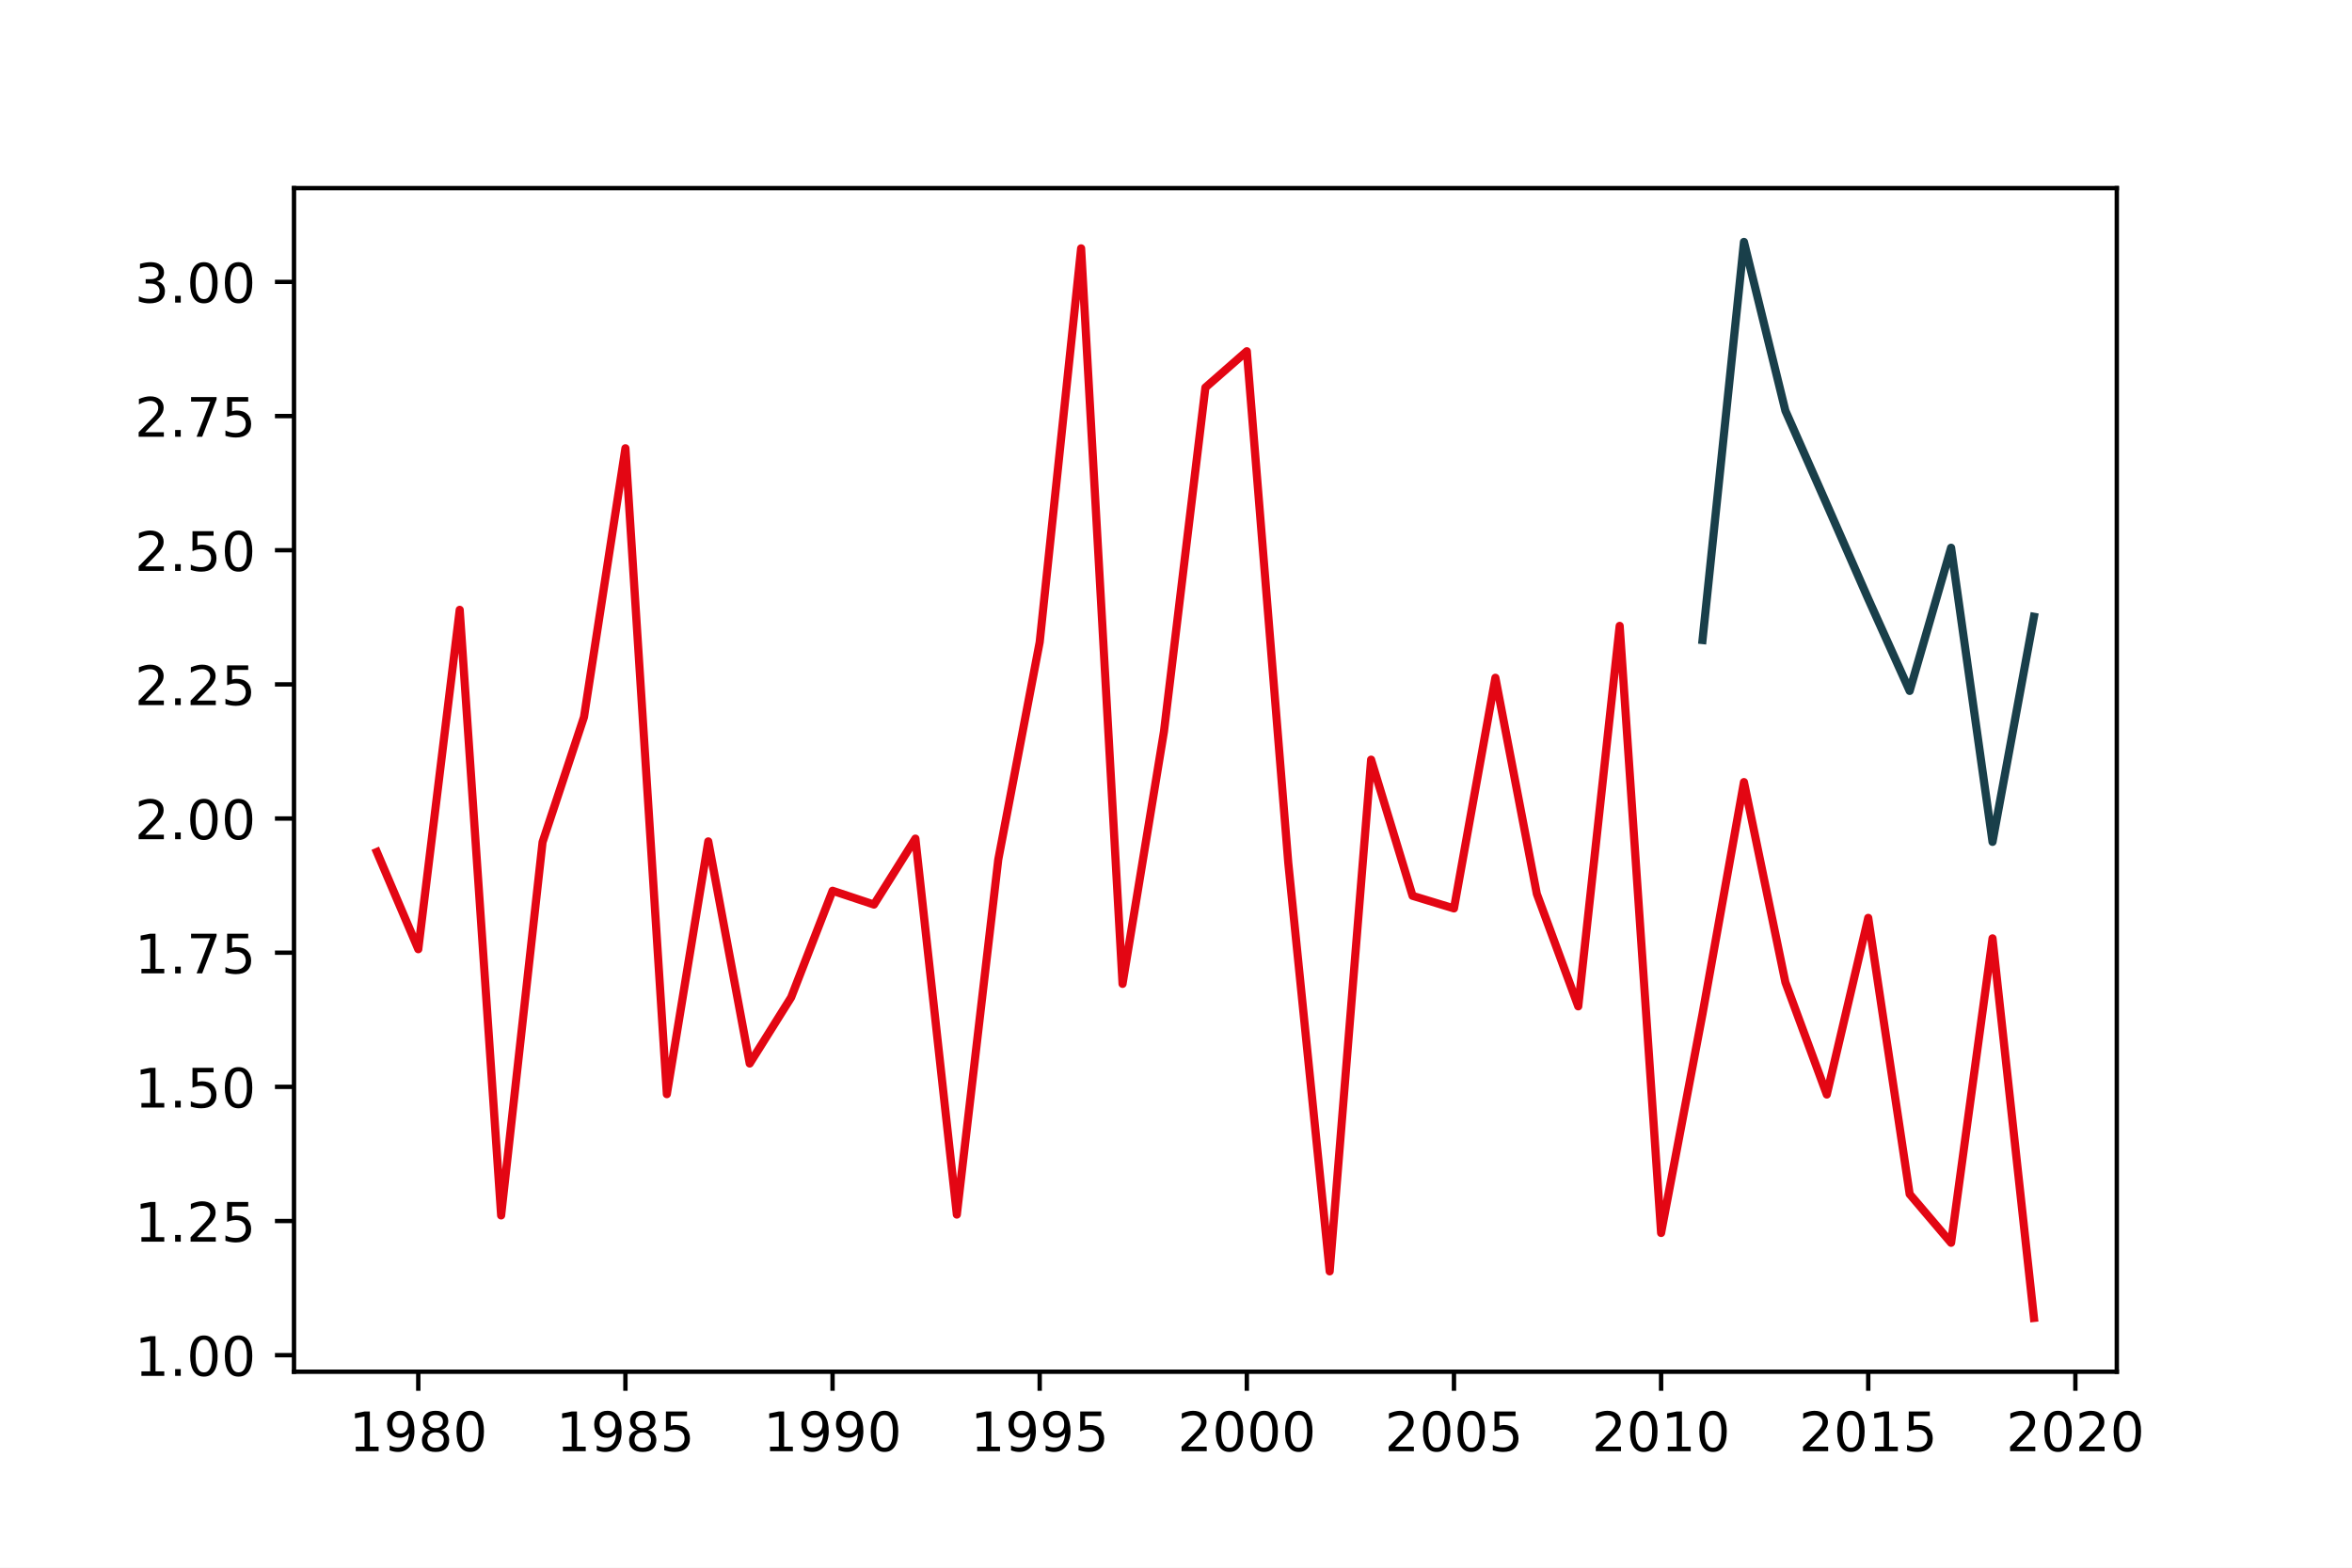
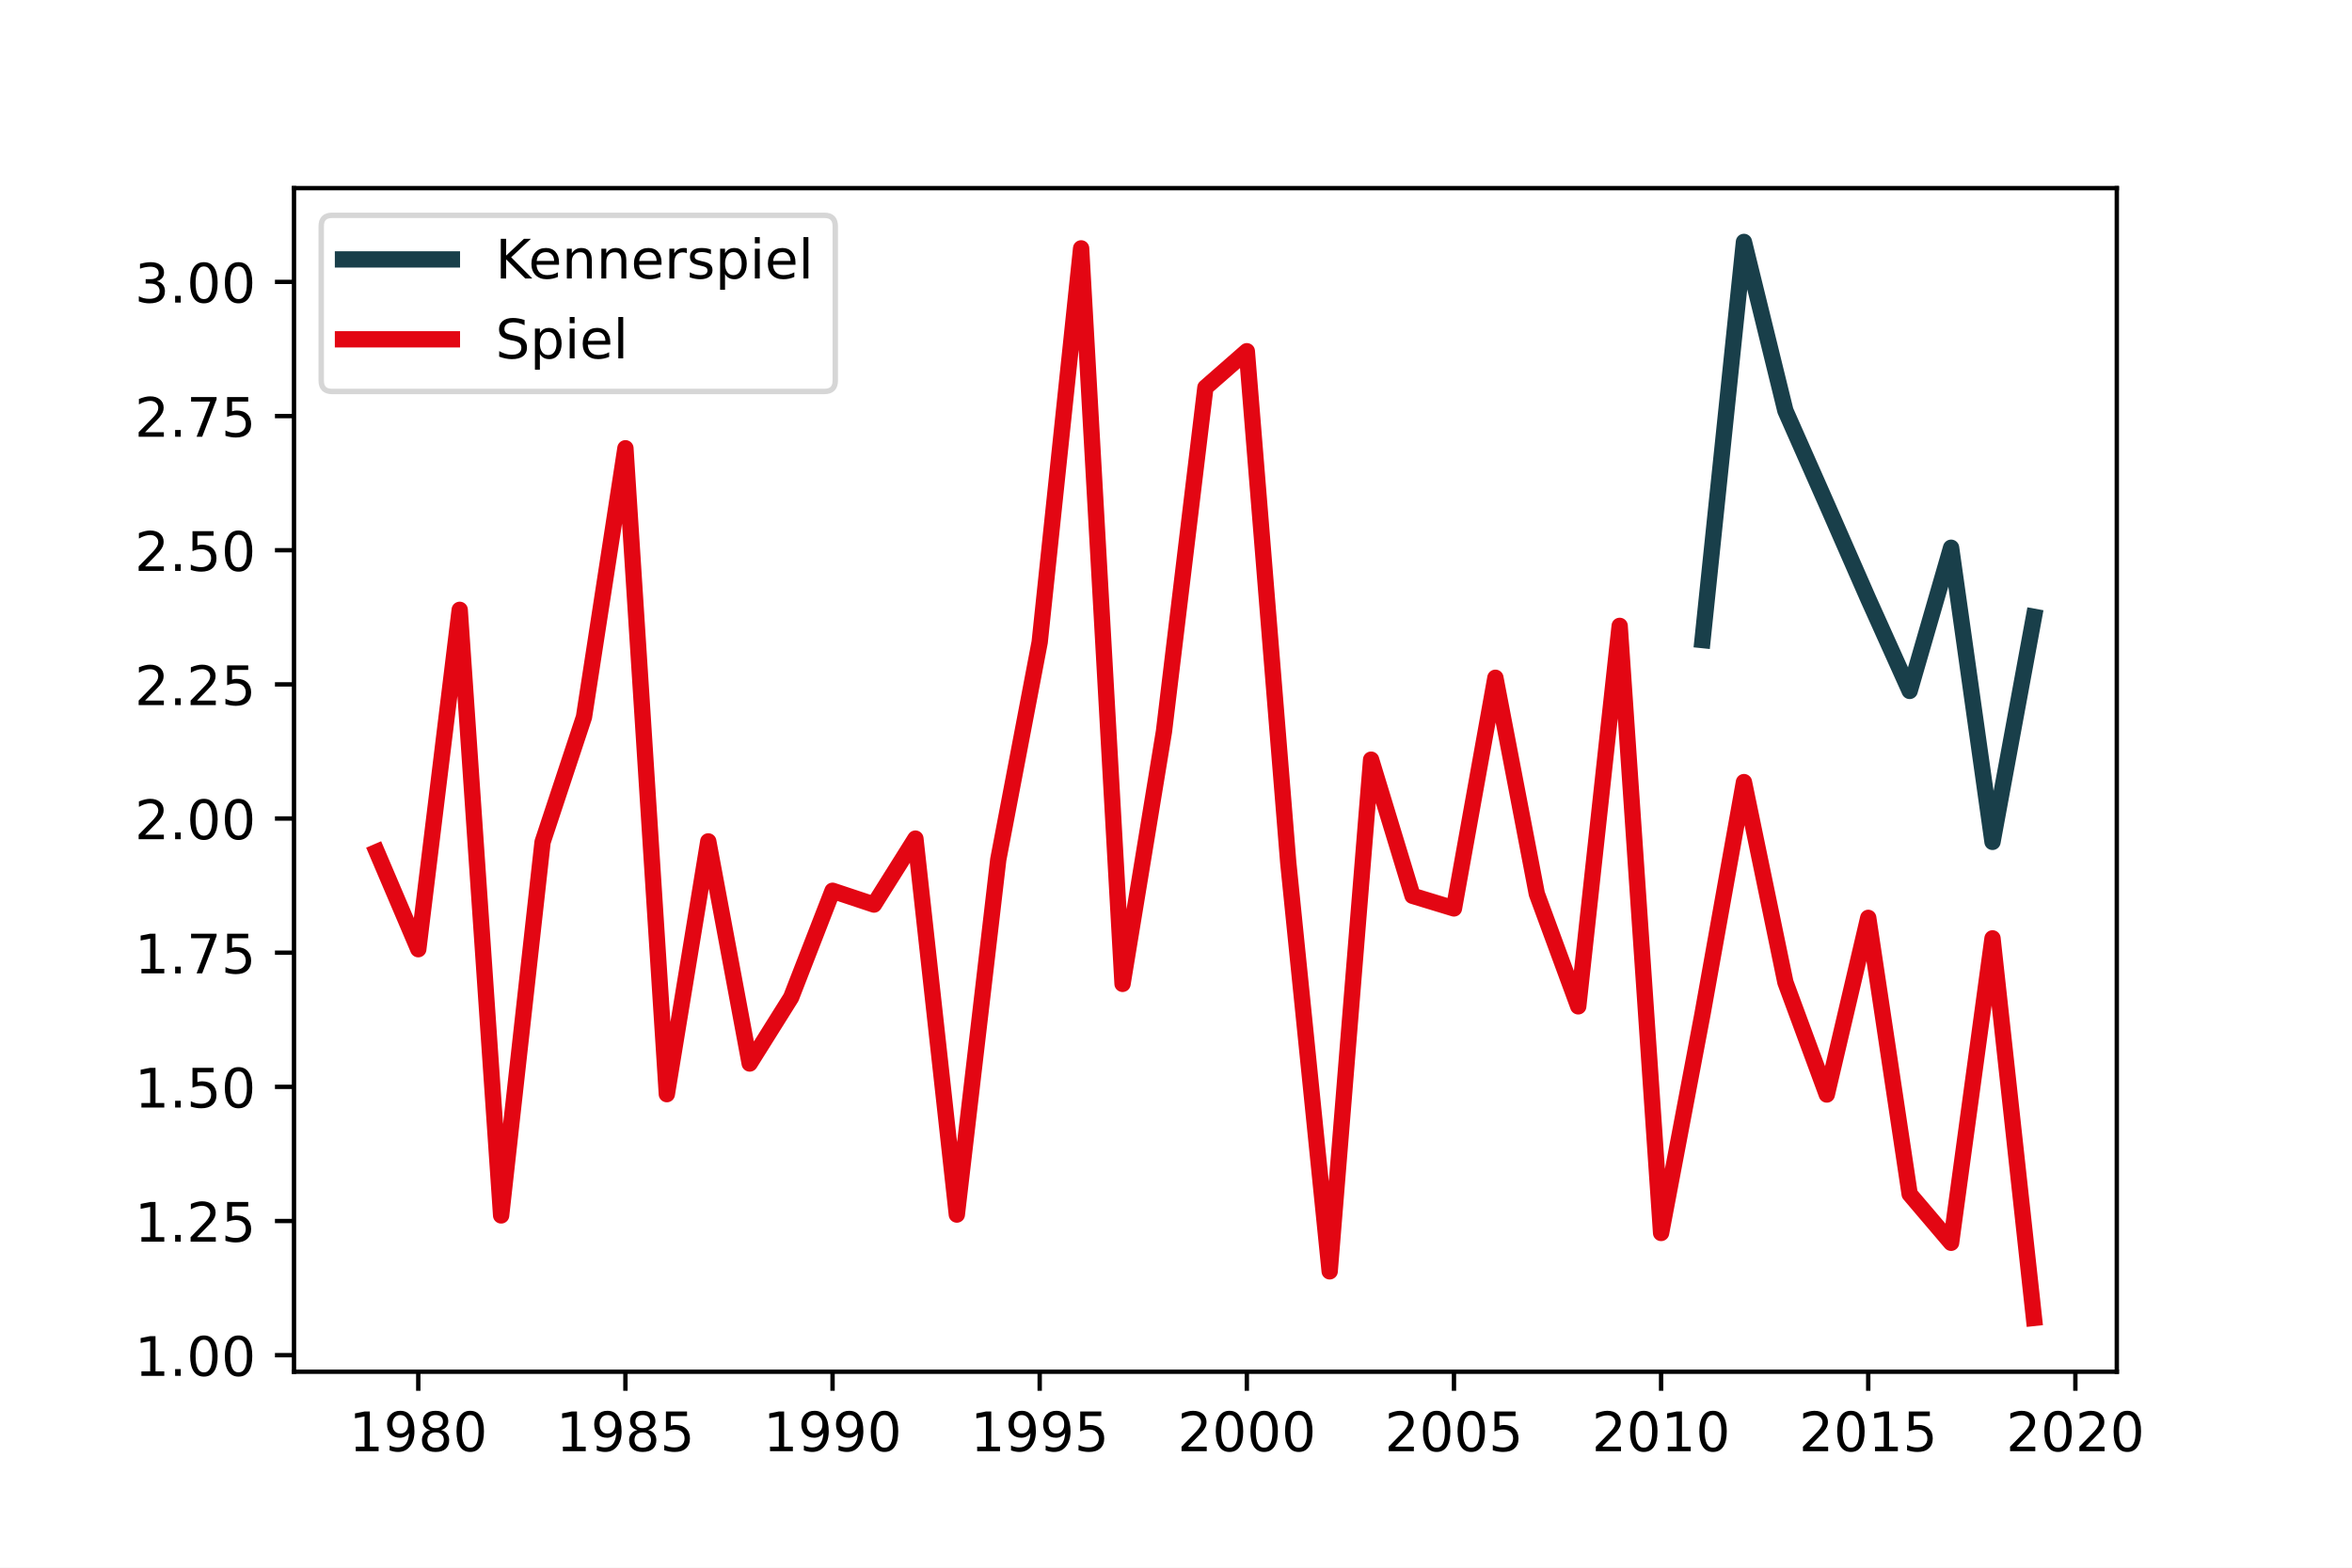
<svg xmlns="http://www.w3.org/2000/svg" xmlns:xlink="http://www.w3.org/1999/xlink" height="288pt" version="1.1" viewBox="0 0 432 288" width="432pt">
  <defs>
    <style type="text/css">
*{stroke-linecap:butt;stroke-linejoin:round;}
  </style>
  </defs>
  <g id="figure_1">
    <g id="patch_1">
      <path d="M 0 288  L 432 288  L 432 0  L 0 0  z " style="fill:#ffffff;" />
    </g>
    <g id="axes_1">
      <g id="patch_2">
        <path d="M 54 252  L 388.8 252  L 388.8 34.56  L 54 34.56  z " style="fill:#ffffff;" />
      </g>
      <g id="matplotlib.axis_1">
        <g id="xtick_1">
          <g id="line2d_1">
            <defs>
-               <path d="M 0 0  L 0 3.5  " id="m3b7f42a6c8" style="stroke:#000000;stroke-width:0.8;" />
-             </defs>
-             <g>
-               <use style="stroke:#000000;stroke-width:0.8;" x="76.827" xlink:href="#m3b7f42a6c8" y="252" />
+               <path d="M 0 0  L 0 3.5  " id="m4b5ccd7bcb" style="stroke:#000000;stroke-width:0.8;" />
+             </defs>
+             <g>
+               <use style="stroke:#000000;stroke-width:0.8;" x="76.827" xlink:href="#m4b5ccd7bcb" y="252" />
            </g>
          </g>
          <g id="text_1">
            <defs>
              <path d="M 12.406 8.297  L 28.516 8.297  L 28.516 63.922  L 10.984 60.406  L 10.984 69.391  L 28.422 72.906  L 38.281 72.906  L 38.281 8.297  L 54.391 8.297  L 54.391 0  L 12.406 0  z " id="DejaVuSans-49" />
              <path d="M 10.984 1.516  L 10.984 10.5  Q 14.703 8.734 18.5 7.812  Q 22.312 6.891 25.984 6.891  Q 35.75 6.891 40.891 13.453  Q 46.047 20.016 46.781 33.406  Q 43.953 29.203 39.594 26.953  Q 35.25 24.703 29.984 24.703  Q 19.047 24.703 12.672 31.312  Q 6.297 37.938 6.297 49.422  Q 6.297 60.641 12.938 67.422  Q 19.578 74.219 30.609 74.219  Q 43.266 74.219 49.922 64.516  Q 56.594 54.828 56.594 36.375  Q 56.594 19.141 48.406 8.859  Q 40.234 -1.422 26.422 -1.422  Q 22.703 -1.422 18.891 -0.688  Q 15.094 0.047 10.984 1.516  z M 30.609 32.422  Q 37.25 32.422 41.125 36.953  Q 45.016 41.5 45.016 49.422  Q 45.016 57.281 41.125 61.844  Q 37.25 66.406 30.609 66.406  Q 23.969 66.406 20.094 61.844  Q 16.219 57.281 16.219 49.422  Q 16.219 41.5 20.094 36.953  Q 23.969 32.422 30.609 32.422  z " id="DejaVuSans-57" />
              <path d="M 31.781 34.625  Q 24.75 34.625 20.719 30.859  Q 16.703 27.094 16.703 20.516  Q 16.703 13.922 20.719 10.156  Q 24.75 6.391 31.781 6.391  Q 38.812 6.391 42.859 10.172  Q 46.922 13.969 46.922 20.516  Q 46.922 27.094 42.891 30.859  Q 38.875 34.625 31.781 34.625  z M 21.922 38.812  Q 15.578 40.375 12.031 44.719  Q 8.5 49.078 8.5 55.328  Q 8.5 64.062 14.719 69.141  Q 20.953 74.219 31.781 74.219  Q 42.672 74.219 48.875 69.141  Q 55.078 64.062 55.078 55.328  Q 55.078 49.078 51.531 44.719  Q 48 40.375 41.703 38.812  Q 48.828 37.156 52.797 32.312  Q 56.781 27.484 56.781 20.516  Q 56.781 9.906 50.312 4.234  Q 43.844 -1.422 31.781 -1.422  Q 19.734 -1.422 13.25 4.234  Q 6.781 9.906 6.781 20.516  Q 6.781 27.484 10.781 32.312  Q 14.797 37.156 21.922 38.812  z M 18.312 54.391  Q 18.312 48.734 21.844 45.562  Q 25.391 42.391 31.781 42.391  Q 38.141 42.391 41.719 45.562  Q 45.312 48.734 45.312 54.391  Q 45.312 60.062 41.719 63.234  Q 38.141 66.406 31.781 66.406  Q 25.391 66.406 21.844 63.234  Q 18.312 60.062 18.312 54.391  z " id="DejaVuSans-56" />
              <path d="M 31.781 66.406  Q 24.172 66.406 20.328 58.906  Q 16.5 51.422 16.5 36.375  Q 16.5 21.391 20.328 13.891  Q 24.172 6.391 31.781 6.391  Q 39.453 6.391 43.281 13.891  Q 47.125 21.391 47.125 36.375  Q 47.125 51.422 43.281 58.906  Q 39.453 66.406 31.781 66.406  z M 31.781 74.219  Q 44.047 74.219 50.516 64.516  Q 56.984 54.828 56.984 36.375  Q 56.984 17.969 50.516 8.266  Q 44.047 -1.422 31.781 -1.422  Q 19.531 -1.422 13.062 8.266  Q 6.594 17.969 6.594 36.375  Q 6.594 54.828 13.062 64.516  Q 19.531 74.219 31.781 74.219  z " id="DejaVuSans-48" />
            </defs>
            <g transform="translate(64.10227 266.5984)scale(0.1 -0.1)">
              <use xlink:href="#DejaVuSans-49" />
              <use x="63.623" xlink:href="#DejaVuSans-57" />
              <use x="127.246" xlink:href="#DejaVuSans-56" />
              <use x="190.869" xlink:href="#DejaVuSans-48" />
            </g>
          </g>
        </g>
        <g id="xtick_2">
          <g id="line2d_2">
            <g>
-               <use style="stroke:#000000;stroke-width:0.8;" x="114.873" xlink:href="#m3b7f42a6c8" y="252" />
+               <use style="stroke:#000000;stroke-width:0.8;" x="114.873" xlink:href="#m4b5ccd7bcb" y="252" />
            </g>
          </g>
          <g id="text_2">
            <defs>
              <path d="M 10.797 72.906  L 49.516 72.906  L 49.516 64.594  L 19.828 64.594  L 19.828 46.734  Q 21.969 47.469 24.109 47.828  Q 26.266 48.188 28.422 48.188  Q 40.625 48.188 47.75 41.5  Q 54.891 34.812 54.891 23.391  Q 54.891 11.625 47.562 5.094  Q 40.234 -1.422 26.906 -1.422  Q 22.312 -1.422 17.547 -0.641  Q 12.797 0.141 7.719 1.703  L 7.719 11.625  Q 12.109 9.234 16.797 8.062  Q 21.484 6.891 26.703 6.891  Q 35.156 6.891 40.078 11.328  Q 45.016 15.766 45.016 23.391  Q 45.016 31 40.078 35.438  Q 35.156 39.891 26.703 39.891  Q 22.75 39.891 18.812 39.016  Q 14.891 38.141 10.797 36.281  z " id="DejaVuSans-53" />
            </defs>
            <g transform="translate(102.1477 266.5984)scale(0.1 -0.1)">
              <use xlink:href="#DejaVuSans-49" />
              <use x="63.623" xlink:href="#DejaVuSans-57" />
              <use x="127.246" xlink:href="#DejaVuSans-56" />
              <use x="190.869" xlink:href="#DejaVuSans-53" />
            </g>
          </g>
        </g>
        <g id="xtick_3">
          <g id="line2d_3">
            <g>
-               <use style="stroke:#000000;stroke-width:0.8;" x="152.918" xlink:href="#m3b7f42a6c8" y="252" />
+               <use style="stroke:#000000;stroke-width:0.8;" x="152.918" xlink:href="#m4b5ccd7bcb" y="252" />
            </g>
          </g>
          <g id="text_3">
            <g transform="translate(140.1932 266.5984)scale(0.1 -0.1)">
              <use xlink:href="#DejaVuSans-49" />
              <use x="63.623" xlink:href="#DejaVuSans-57" />
              <use x="127.246" xlink:href="#DejaVuSans-57" />
              <use x="190.869" xlink:href="#DejaVuSans-48" />
            </g>
          </g>
        </g>
        <g id="xtick_4">
          <g id="line2d_4">
            <g>
-               <use style="stroke:#000000;stroke-width:0.8;" x="190.964" xlink:href="#m3b7f42a6c8" y="252" />
+               <use style="stroke:#000000;stroke-width:0.8;" x="190.964" xlink:href="#m4b5ccd7bcb" y="252" />
            </g>
          </g>
          <g id="text_4">
            <g transform="translate(178.2386 266.5984)scale(0.1 -0.1)">
              <use xlink:href="#DejaVuSans-49" />
              <use x="63.623" xlink:href="#DejaVuSans-57" />
              <use x="127.246" xlink:href="#DejaVuSans-57" />
              <use x="190.869" xlink:href="#DejaVuSans-53" />
            </g>
          </g>
        </g>
        <g id="xtick_5">
          <g id="line2d_5">
            <g>
-               <use style="stroke:#000000;stroke-width:0.8;" x="229.009" xlink:href="#m3b7f42a6c8" y="252" />
+               <use style="stroke:#000000;stroke-width:0.8;" x="229.009" xlink:href="#m4b5ccd7bcb" y="252" />
            </g>
          </g>
          <g id="text_5">
            <defs>
              <path d="M 19.188 8.297  L 53.609 8.297  L 53.609 0  L 7.328 0  L 7.328 8.297  Q 12.938 14.109 22.625 23.891  Q 32.328 33.688 34.812 36.531  Q 39.547 41.844 41.422 45.531  Q 43.312 49.219 43.312 52.781  Q 43.312 58.594 39.234 62.25  Q 35.156 65.922 28.609 65.922  Q 23.969 65.922 18.812 64.312  Q 13.672 62.703 7.812 59.422  L 7.812 69.391  Q 13.766 71.781 18.938 73  Q 24.125 74.219 28.422 74.219  Q 39.75 74.219 46.484 68.547  Q 53.219 62.891 53.219 53.422  Q 53.219 48.922 51.531 44.891  Q 49.859 40.875 45.406 35.406  Q 44.188 33.984 37.641 27.219  Q 31.109 20.453 19.188 8.297  z " id="DejaVuSans-50" />
            </defs>
            <g transform="translate(216.2841 266.5984)scale(0.1 -0.1)">
              <use xlink:href="#DejaVuSans-50" />
              <use x="63.623" xlink:href="#DejaVuSans-48" />
              <use x="127.246" xlink:href="#DejaVuSans-48" />
              <use x="190.869" xlink:href="#DejaVuSans-48" />
            </g>
          </g>
        </g>
        <g id="xtick_6">
          <g id="line2d_6">
            <g>
-               <use style="stroke:#000000;stroke-width:0.8;" x="267.055" xlink:href="#m3b7f42a6c8" y="252" />
+               <use style="stroke:#000000;stroke-width:0.8;" x="267.055" xlink:href="#m4b5ccd7bcb" y="252" />
            </g>
          </g>
          <g id="text_6">
            <g transform="translate(254.3295 266.5984)scale(0.1 -0.1)">
              <use xlink:href="#DejaVuSans-50" />
              <use x="63.623" xlink:href="#DejaVuSans-48" />
              <use x="127.246" xlink:href="#DejaVuSans-48" />
              <use x="190.869" xlink:href="#DejaVuSans-53" />
            </g>
          </g>
        </g>
        <g id="xtick_7">
          <g id="line2d_7">
            <g>
-               <use style="stroke:#000000;stroke-width:0.8;" x="305.1" xlink:href="#m3b7f42a6c8" y="252" />
+               <use style="stroke:#000000;stroke-width:0.8;" x="305.1" xlink:href="#m4b5ccd7bcb" y="252" />
            </g>
          </g>
          <g id="text_7">
            <g transform="translate(292.375 266.5984)scale(0.1 -0.1)">
              <use xlink:href="#DejaVuSans-50" />
              <use x="63.623" xlink:href="#DejaVuSans-48" />
              <use x="127.246" xlink:href="#DejaVuSans-49" />
              <use x="190.869" xlink:href="#DejaVuSans-48" />
            </g>
          </g>
        </g>
        <g id="xtick_8">
          <g id="line2d_8">
            <g>
-               <use style="stroke:#000000;stroke-width:0.8;" x="343.145" xlink:href="#m3b7f42a6c8" y="252" />
+               <use style="stroke:#000000;stroke-width:0.8;" x="343.145" xlink:href="#m4b5ccd7bcb" y="252" />
            </g>
          </g>
          <g id="text_8">
            <g transform="translate(330.4205 266.5984)scale(0.1 -0.1)">
              <use xlink:href="#DejaVuSans-50" />
              <use x="63.623" xlink:href="#DejaVuSans-48" />
              <use x="127.246" xlink:href="#DejaVuSans-49" />
              <use x="190.869" xlink:href="#DejaVuSans-53" />
            </g>
          </g>
        </g>
        <g id="xtick_9">
          <g id="line2d_9">
            <g>
-               <use style="stroke:#000000;stroke-width:0.8;" x="381.191" xlink:href="#m3b7f42a6c8" y="252" />
+               <use style="stroke:#000000;stroke-width:0.8;" x="381.191" xlink:href="#m4b5ccd7bcb" y="252" />
            </g>
          </g>
          <g id="text_9">
            <g transform="translate(368.4659 266.5984)scale(0.1 -0.1)">
              <use xlink:href="#DejaVuSans-50" />
              <use x="63.623" xlink:href="#DejaVuSans-48" />
              <use x="127.246" xlink:href="#DejaVuSans-50" />
              <use x="190.869" xlink:href="#DejaVuSans-48" />
            </g>
          </g>
        </g>
      </g>
      <g id="matplotlib.axis_2">
        <g id="ytick_1">
          <g id="line2d_10">
            <defs>
-               <path d="M 0 0  L -3.5 0  " id="mc34f8a8a37" style="stroke:#000000;stroke-width:0.8;" />
-             </defs>
-             <g>
-               <use style="stroke:#000000;stroke-width:0.8;" x="54" xlink:href="#mc34f8a8a37" y="248.958" />
+               <path d="M 0 0  L -3.5 0  " id="m3cdac1df9f" style="stroke:#000000;stroke-width:0.8;" />
+             </defs>
+             <g>
+               <use style="stroke:#000000;stroke-width:0.8;" x="54" xlink:href="#m3cdac1df9f" y="248.958" />
            </g>
          </g>
          <g id="text_10">
            <defs>
              <path d="M 10.688 12.406  L 21 12.406  L 21 0  L 10.688 0  z " id="DejaVuSans-46" />
            </defs>
            <g transform="translate(24.73438 252.7574)scale(0.1 -0.1)">
              <use xlink:href="#DejaVuSans-49" />
              <use x="63.623" xlink:href="#DejaVuSans-46" />
              <use x="95.41" xlink:href="#DejaVuSans-48" />
              <use x="159.033" xlink:href="#DejaVuSans-48" />
            </g>
          </g>
        </g>
        <g id="ytick_2">
          <g id="line2d_11">
            <g>
-               <use style="stroke:#000000;stroke-width:0.8;" x="54" xlink:href="#mc34f8a8a37" y="224.312" />
+               <use style="stroke:#000000;stroke-width:0.8;" x="54" xlink:href="#m3cdac1df9f" y="224.312" />
            </g>
          </g>
          <g id="text_11">
            <g transform="translate(24.73438 228.1111)scale(0.1 -0.1)">
              <use xlink:href="#DejaVuSans-49" />
              <use x="63.623" xlink:href="#DejaVuSans-46" />
              <use x="95.41" xlink:href="#DejaVuSans-50" />
              <use x="159.033" xlink:href="#DejaVuSans-53" />
            </g>
          </g>
        </g>
        <g id="ytick_3">
          <g id="line2d_12">
            <g>
-               <use style="stroke:#000000;stroke-width:0.8;" x="54" xlink:href="#mc34f8a8a37" y="199.666" />
+               <use style="stroke:#000000;stroke-width:0.8;" x="54" xlink:href="#m3cdac1df9f" y="199.666" />
            </g>
          </g>
          <g id="text_12">
            <g transform="translate(24.73438 203.4649)scale(0.1 -0.1)">
              <use xlink:href="#DejaVuSans-49" />
              <use x="63.623" xlink:href="#DejaVuSans-46" />
              <use x="95.41" xlink:href="#DejaVuSans-53" />
              <use x="159.033" xlink:href="#DejaVuSans-48" />
            </g>
          </g>
        </g>
        <g id="ytick_4">
          <g id="line2d_13">
            <g>
-               <use style="stroke:#000000;stroke-width:0.8;" x="54" xlink:href="#mc34f8a8a37" y="175.019" />
+               <use style="stroke:#000000;stroke-width:0.8;" x="54" xlink:href="#m3cdac1df9f" y="175.019" />
            </g>
          </g>
          <g id="text_13">
            <defs>
              <path d="M 8.203 72.906  L 55.078 72.906  L 55.078 68.703  L 28.609 0  L 18.312 0  L 43.219 64.594  L 8.203 64.594  z " id="DejaVuSans-55" />
            </defs>
            <g transform="translate(24.73438 178.8186)scale(0.1 -0.1)">
              <use xlink:href="#DejaVuSans-49" />
              <use x="63.623" xlink:href="#DejaVuSans-46" />
              <use x="95.41" xlink:href="#DejaVuSans-55" />
              <use x="159.033" xlink:href="#DejaVuSans-53" />
            </g>
          </g>
        </g>
        <g id="ytick_5">
          <g id="line2d_14">
            <g>
-               <use style="stroke:#000000;stroke-width:0.8;" x="54" xlink:href="#mc34f8a8a37" y="150.373" />
+               <use style="stroke:#000000;stroke-width:0.8;" x="54" xlink:href="#m3cdac1df9f" y="150.373" />
            </g>
          </g>
          <g id="text_14">
            <g transform="translate(24.73438 154.1724)scale(0.1 -0.1)">
              <use xlink:href="#DejaVuSans-50" />
              <use x="63.623" xlink:href="#DejaVuSans-46" />
              <use x="95.41" xlink:href="#DejaVuSans-48" />
              <use x="159.033" xlink:href="#DejaVuSans-48" />
            </g>
          </g>
        </g>
        <g id="ytick_6">
          <g id="line2d_15">
            <g>
-               <use style="stroke:#000000;stroke-width:0.8;" x="54" xlink:href="#mc34f8a8a37" y="125.727" />
+               <use style="stroke:#000000;stroke-width:0.8;" x="54" xlink:href="#m3cdac1df9f" y="125.727" />
            </g>
          </g>
          <g id="text_15">
            <g transform="translate(24.73438 129.5262)scale(0.1 -0.1)">
              <use xlink:href="#DejaVuSans-50" />
              <use x="63.623" xlink:href="#DejaVuSans-46" />
              <use x="95.41" xlink:href="#DejaVuSans-50" />
              <use x="159.033" xlink:href="#DejaVuSans-53" />
            </g>
          </g>
        </g>
        <g id="ytick_7">
          <g id="line2d_16">
            <g>
-               <use style="stroke:#000000;stroke-width:0.8;" x="54" xlink:href="#mc34f8a8a37" y="101.081" />
+               <use style="stroke:#000000;stroke-width:0.8;" x="54" xlink:href="#m3cdac1df9f" y="101.081" />
            </g>
          </g>
          <g id="text_16">
            <g transform="translate(24.73438 104.8799)scale(0.1 -0.1)">
              <use xlink:href="#DejaVuSans-50" />
              <use x="63.623" xlink:href="#DejaVuSans-46" />
              <use x="95.41" xlink:href="#DejaVuSans-53" />
              <use x="159.033" xlink:href="#DejaVuSans-48" />
            </g>
          </g>
        </g>
        <g id="ytick_8">
          <g id="line2d_17">
            <g>
-               <use style="stroke:#000000;stroke-width:0.8;" x="54" xlink:href="#mc34f8a8a37" y="76.434" />
+               <use style="stroke:#000000;stroke-width:0.8;" x="54" xlink:href="#m3cdac1df9f" y="76.434" />
            </g>
          </g>
          <g id="text_17">
            <g transform="translate(24.73438 80.23368)scale(0.1 -0.1)">
              <use xlink:href="#DejaVuSans-50" />
              <use x="63.623" xlink:href="#DejaVuSans-46" />
              <use x="95.41" xlink:href="#DejaVuSans-55" />
              <use x="159.033" xlink:href="#DejaVuSans-53" />
            </g>
          </g>
        </g>
        <g id="ytick_9">
          <g id="line2d_18">
            <g>
-               <use style="stroke:#000000;stroke-width:0.8;" x="54" xlink:href="#mc34f8a8a37" y="51.788" />
+               <use style="stroke:#000000;stroke-width:0.8;" x="54" xlink:href="#m3cdac1df9f" y="51.788" />
            </g>
          </g>
          <g id="text_18">
            <defs>
              <path d="M 40.578 39.312  Q 47.656 37.797 51.625 33  Q 55.609 28.219 55.609 21.188  Q 55.609 10.406 48.188 4.484  Q 40.766 -1.422 27.094 -1.422  Q 22.516 -1.422 17.656 -0.516  Q 12.797 0.391 7.625 2.203  L 7.625 11.719  Q 11.719 9.328 16.594 8.109  Q 21.484 6.891 26.812 6.891  Q 36.078 6.891 40.938 10.547  Q 45.797 14.203 45.797 21.188  Q 45.797 27.641 41.281 31.266  Q 36.766 34.906 28.719 34.906  L 20.219 34.906  L 20.219 43.016  L 29.109 43.016  Q 36.375 43.016 40.234 45.922  Q 44.094 48.828 44.094 54.297  Q 44.094 59.906 40.109 62.906  Q 36.141 65.922 28.719 65.922  Q 24.656 65.922 20.016 65.031  Q 15.375 64.156 9.812 62.312  L 9.812 71.094  Q 15.438 72.656 20.344 73.438  Q 25.25 74.219 29.594 74.219  Q 40.828 74.219 47.359 69.109  Q 53.906 64.016 53.906 55.328  Q 53.906 49.266 50.438 45.094  Q 46.969 40.922 40.578 39.312  z " id="DejaVuSans-51" />
            </defs>
            <g transform="translate(24.73438 55.58744)scale(0.1 -0.1)">
              <use xlink:href="#DejaVuSans-51" />
              <use x="63.623" xlink:href="#DejaVuSans-46" />
              <use x="95.41" xlink:href="#DejaVuSans-48" />
              <use x="159.033" xlink:href="#DejaVuSans-48" />
            </g>
          </g>
        </g>
      </g>
      <g id="line2d_19">
-         <path clip-path="url(#pa5f2d759c8)" d="M 312.709 117.584  L 320.318 44.444  L 327.927 75.449  L 335.536 92.662  L 343.145 110.022  L 350.755 126.93  L 358.364 100.627  L 365.973 154.662  L 373.582 113.315  " style="fill:none;stroke:#193f4a;stroke-linecap:square;stroke-width:1.5;" />
+         <path clip-path="url(#paf1882a604)" d="M 312.709 117.584  L 320.318 44.444  L 327.927 75.449  L 335.536 92.662  L 343.145 110.022  L 350.755 126.93  L 358.364 100.627  L 365.973 154.662  L 373.582 113.315  " style="fill:none;stroke:#193f4a;stroke-linecap:square;stroke-width:3;" />
      </g>
      <g id="line2d_20">
-         <path clip-path="url(#pa5f2d759c8)" d="M 69.218 156.515  L 76.827 174.379  L 84.436 112.033  L 92.045 223.287  L 99.655 154.701  L 107.264 131.721  L 114.873 82.35  L 122.482 201.006  L 130.091 154.573  L 137.7 195.377  L 145.309 183.232  L 152.918 163.643  L 160.527 166.176  L 168.136 154.06  L 175.745 223.129  L 183.355 157.915  L 190.964 117.958  L 198.573 45.627  L 206.182 180.747  L 213.791 134.373  L 221.4 71.19  L 229.009 64.525  L 236.618 158.477  L 244.227 233.559  L 251.836 139.558  L 259.445 164.569  L 267.055 166.886  L 274.664 124.514  L 282.273 164.205  L 289.882 184.878  L 297.491 114.981  L 305.1 226.51  L 312.709 186.258  L 320.318 143.679  L 327.927 180.451  L 335.536 201.075  L 343.145 168.621  L 350.755 219.373  L 358.364 228.314  L 365.973 172.387  L 373.582 242.116  " style="fill:none;stroke:#e30613;stroke-linecap:square;stroke-width:1.5;" />
+         <path clip-path="url(#paf1882a604)" d="M 69.218 156.515  L 76.827 174.379  L 84.436 112.033  L 92.045 223.287  L 99.655 154.701  L 107.264 131.721  L 114.873 82.35  L 122.482 201.006  L 130.091 154.573  L 137.7 195.377  L 145.309 183.232  L 152.918 163.643  L 160.527 166.176  L 168.136 154.06  L 175.745 223.129  L 183.355 157.915  L 190.964 117.958  L 198.573 45.627  L 206.182 180.747  L 213.791 134.373  L 221.4 71.19  L 229.009 64.525  L 236.618 158.477  L 244.227 233.559  L 251.836 139.558  L 259.445 164.569  L 267.055 166.886  L 274.664 124.514  L 282.273 164.205  L 289.882 184.878  L 297.491 114.981  L 305.1 226.51  L 312.709 186.258  L 320.318 143.679  L 327.927 180.451  L 335.536 201.075  L 343.145 168.621  L 350.755 219.373  L 358.364 228.314  L 365.973 172.387  L 373.582 242.116  " style="fill:none;stroke:#e30613;stroke-linecap:square;stroke-width:3;" />
      </g>
      <g id="patch_3">
        <path d="M 54 252  L 54 34.56  " style="fill:none;stroke:#000000;stroke-linecap:square;stroke-linejoin:miter;stroke-width:0.8;" />
      </g>
      <g id="patch_4">
        <path d="M 388.8 252  L 388.8 34.56  " style="fill:none;stroke:#000000;stroke-linecap:square;stroke-linejoin:miter;stroke-width:0.8;" />
      </g>
      <g id="patch_5">
        <path d="M 54 252  L 388.8 252  " style="fill:none;stroke:#000000;stroke-linecap:square;stroke-linejoin:miter;stroke-width:0.8;" />
      </g>
      <g id="patch_6">
        <path d="M 54 34.56  L 388.8 34.56  " style="fill:none;stroke:#000000;stroke-linecap:square;stroke-linejoin:miter;stroke-width:0.8;" />
+       </g>
+       <g id="legend_1">
+         <g id="patch_7">
+           <path d="M 61 71.916  L 151.417 71.916  Q 153.417 71.916 153.417 69.916  L 153.417 41.56  Q 153.417 39.56 151.417 39.56  L 61 39.56  Q 59 39.56 59 41.56  L 59 69.916  Q 59 71.916 61 71.916  z " style="fill:#ffffff;opacity:0.8;stroke:#cccccc;stroke-linejoin:miter;" />
+         </g>
+         <g id="line2d_21">
+           <path d="M 63 47.658  L 83 47.658  " style="fill:none;stroke:#193f4a;stroke-linecap:square;stroke-width:3;" />
+         </g>
+         <g id="line2d_22" />
+         <g id="text_19">
+           <defs>
+             <path d="M 9.812 72.906  L 19.672 72.906  L 19.672 42.094  L 52.391 72.906  L 65.094 72.906  L 28.906 38.922  L 67.672 0  L 54.688 0  L 19.672 35.109  L 19.672 0  L 9.812 0  z " id="DejaVuSans-75" />
+             <path d="M 56.203 29.594  L 56.203 25.203  L 14.891 25.203  Q 15.484 15.922 20.484 11.062  Q 25.484 6.203 34.422 6.203  Q 39.594 6.203 44.453 7.469  Q 49.312 8.734 54.109 11.281  L 54.109 2.781  Q 49.266 0.734 44.188 -0.344  Q 39.109 -1.422 33.891 -1.422  Q 20.797 -1.422 13.156 6.188  Q 5.516 13.812 5.516 26.812  Q 5.516 40.234 12.766 48.109  Q 20.016 56 32.328 56  Q 43.359 56 49.781 48.891  Q 56.203 41.797 56.203 29.594  z M 47.219 32.234  Q 47.125 39.594 43.094 43.984  Q 39.062 48.391 32.422 48.391  Q 24.906 48.391 20.391 44.141  Q 15.875 39.891 15.188 32.172  z " id="DejaVuSans-101" />
+             <path d="M 54.891 33.016  L 54.891 0  L 45.906 0  L 45.906 32.719  Q 45.906 40.484 42.875 44.328  Q 39.844 48.188 33.797 48.188  Q 26.516 48.188 22.312 43.547  Q 18.109 38.922 18.109 30.906  L 18.109 0  L 9.078 0  L 9.078 54.688  L 18.109 54.688  L 18.109 46.188  Q 21.344 51.125 25.703 53.562  Q 30.078 56 35.797 56  Q 45.219 56 50.047 50.172  Q 54.891 44.344 54.891 33.016  z " id="DejaVuSans-110" />
+             <path d="M 41.109 46.297  Q 39.594 47.172 37.812 47.578  Q 36.031 48 33.891 48  Q 26.266 48 22.188 43.047  Q 18.109 38.094 18.109 28.812  L 18.109 0  L 9.078 0  L 9.078 54.688  L 18.109 54.688  L 18.109 46.188  Q 20.953 51.172 25.484 53.578  Q 30.031 56 36.531 56  Q 37.453 56 38.578 55.875  Q 39.703 55.766 41.062 55.516  z " id="DejaVuSans-114" />
+             <path d="M 44.281 53.078  L 44.281 44.578  Q 40.484 46.531 36.375 47.5  Q 32.281 48.484 27.875 48.484  Q 21.188 48.484 17.844 46.438  Q 14.5 44.391 14.5 40.281  Q 14.5 37.156 16.891 35.375  Q 19.281 33.594 26.516 31.984  L 29.594 31.297  Q 39.156 29.25 43.188 25.516  Q 47.219 21.781 47.219 15.094  Q 47.219 7.469 41.188 3.016  Q 35.156 -1.422 24.609 -1.422  Q 20.219 -1.422 15.453 -0.562  Q 10.688 0.297 5.422 2  L 5.422 11.281  Q 10.406 8.688 15.234 7.391  Q 20.062 6.109 24.812 6.109  Q 31.156 6.109 34.562 8.281  Q 37.984 10.453 37.984 14.406  Q 37.984 18.062 35.516 20.016  Q 33.062 21.969 24.703 23.781  L 21.578 24.516  Q 13.234 26.266 9.516 29.906  Q 5.812 33.547 5.812 39.891  Q 5.812 47.609 11.281 51.797  Q 16.75 56 26.812 56  Q 31.781 56 36.172 55.266  Q 40.578 54.547 44.281 53.078  z " id="DejaVuSans-115" />
+             <path d="M 18.109 8.203  L 18.109 -20.797  L 9.078 -20.797  L 9.078 54.688  L 18.109 54.688  L 18.109 46.391  Q 20.953 51.266 25.266 53.625  Q 29.594 56 35.594 56  Q 45.562 56 51.781 48.094  Q 58.016 40.188 58.016 27.297  Q 58.016 14.406 51.781 6.484  Q 45.562 -1.422 35.594 -1.422  Q 29.594 -1.422 25.266 0.953  Q 20.953 3.328 18.109 8.203  z M 48.688 27.297  Q 48.688 37.203 44.609 42.844  Q 40.531 48.484 33.406 48.484  Q 26.266 48.484 22.188 42.844  Q 18.109 37.203 18.109 27.297  Q 18.109 17.391 22.188 11.75  Q 26.266 6.109 33.406 6.109  Q 40.531 6.109 44.609 11.75  Q 48.688 17.391 48.688 27.297  z " id="DejaVuSans-112" />
+             <path d="M 9.422 54.688  L 18.406 54.688  L 18.406 0  L 9.422 0  z M 9.422 75.984  L 18.406 75.984  L 18.406 64.594  L 9.422 64.594  z " id="DejaVuSans-105" />
+             <path d="M 9.422 75.984  L 18.406 75.984  L 18.406 0  L 9.422 0  z " id="DejaVuSans-108" />
+           </defs>
+           <g transform="translate(91 51.15844)scale(0.1 -0.1)">
+             <use xlink:href="#DejaVuSans-75" />
+             <use x="60.576" xlink:href="#DejaVuSans-101" />
+             <use x="122.1" xlink:href="#DejaVuSans-110" />
+             <use x="185.479" xlink:href="#DejaVuSans-110" />
+             <use x="248.857" xlink:href="#DejaVuSans-101" />
+             <use x="310.381" xlink:href="#DejaVuSans-114" />
+             <use x="351.494" xlink:href="#DejaVuSans-115" />
+             <use x="403.594" xlink:href="#DejaVuSans-112" />
+             <use x="467.07" xlink:href="#DejaVuSans-105" />
+             <use x="494.854" xlink:href="#DejaVuSans-101" />
+             <use x="556.377" xlink:href="#DejaVuSans-108" />
+           </g>
+         </g>
+         <g id="line2d_23">
+           <path d="M 63 62.337  L 83 62.337  " style="fill:none;stroke:#e30613;stroke-linecap:square;stroke-width:3;" />
+         </g>
+         <g id="line2d_24" />
+         <g id="text_20">
+           <defs>
+             <path d="M 53.516 70.516  L 53.516 60.891  Q 47.906 63.578 42.922 64.891  Q 37.938 66.219 33.297 66.219  Q 25.25 66.219 20.875 63.094  Q 16.5 59.969 16.5 54.203  Q 16.5 49.359 19.406 46.891  Q 22.312 44.438 30.422 42.922  L 36.375 41.703  Q 47.406 39.594 52.656 34.297  Q 57.906 29 57.906 20.125  Q 57.906 9.516 50.797 4.047  Q 43.703 -1.422 29.984 -1.422  Q 24.812 -1.422 18.969 -0.25  Q 13.141 0.922 6.891 3.219  L 6.891 13.375  Q 12.891 10.016 18.656 8.297  Q 24.422 6.594 29.984 6.594  Q 38.422 6.594 43.016 9.906  Q 47.609 13.234 47.609 19.391  Q 47.609 24.75 44.312 27.781  Q 41.016 30.812 33.5 32.328  L 27.484 33.5  Q 16.453 35.688 11.516 40.375  Q 6.594 45.062 6.594 53.422  Q 6.594 63.094 13.406 68.656  Q 20.219 74.219 32.172 74.219  Q 37.312 74.219 42.625 73.281  Q 47.953 72.359 53.516 70.516  z " id="DejaVuSans-83" />
+           </defs>
+           <g transform="translate(91 65.83656)scale(0.1 -0.1)">
+             <use xlink:href="#DejaVuSans-83" />
+             <use x="63.477" xlink:href="#DejaVuSans-112" />
+             <use x="126.953" xlink:href="#DejaVuSans-105" />
+             <use x="154.736" xlink:href="#DejaVuSans-101" />
+             <use x="216.26" xlink:href="#DejaVuSans-108" />
+           </g>
+         </g>
      </g>
    </g>
  </g>
  <defs>
-     <clipPath id="pa5f2d759c8">
+     <clipPath id="paf1882a604">
      <rect height="217.44" width="334.8" x="54" y="34.56" />
    </clipPath>
  </defs>
</svg>
